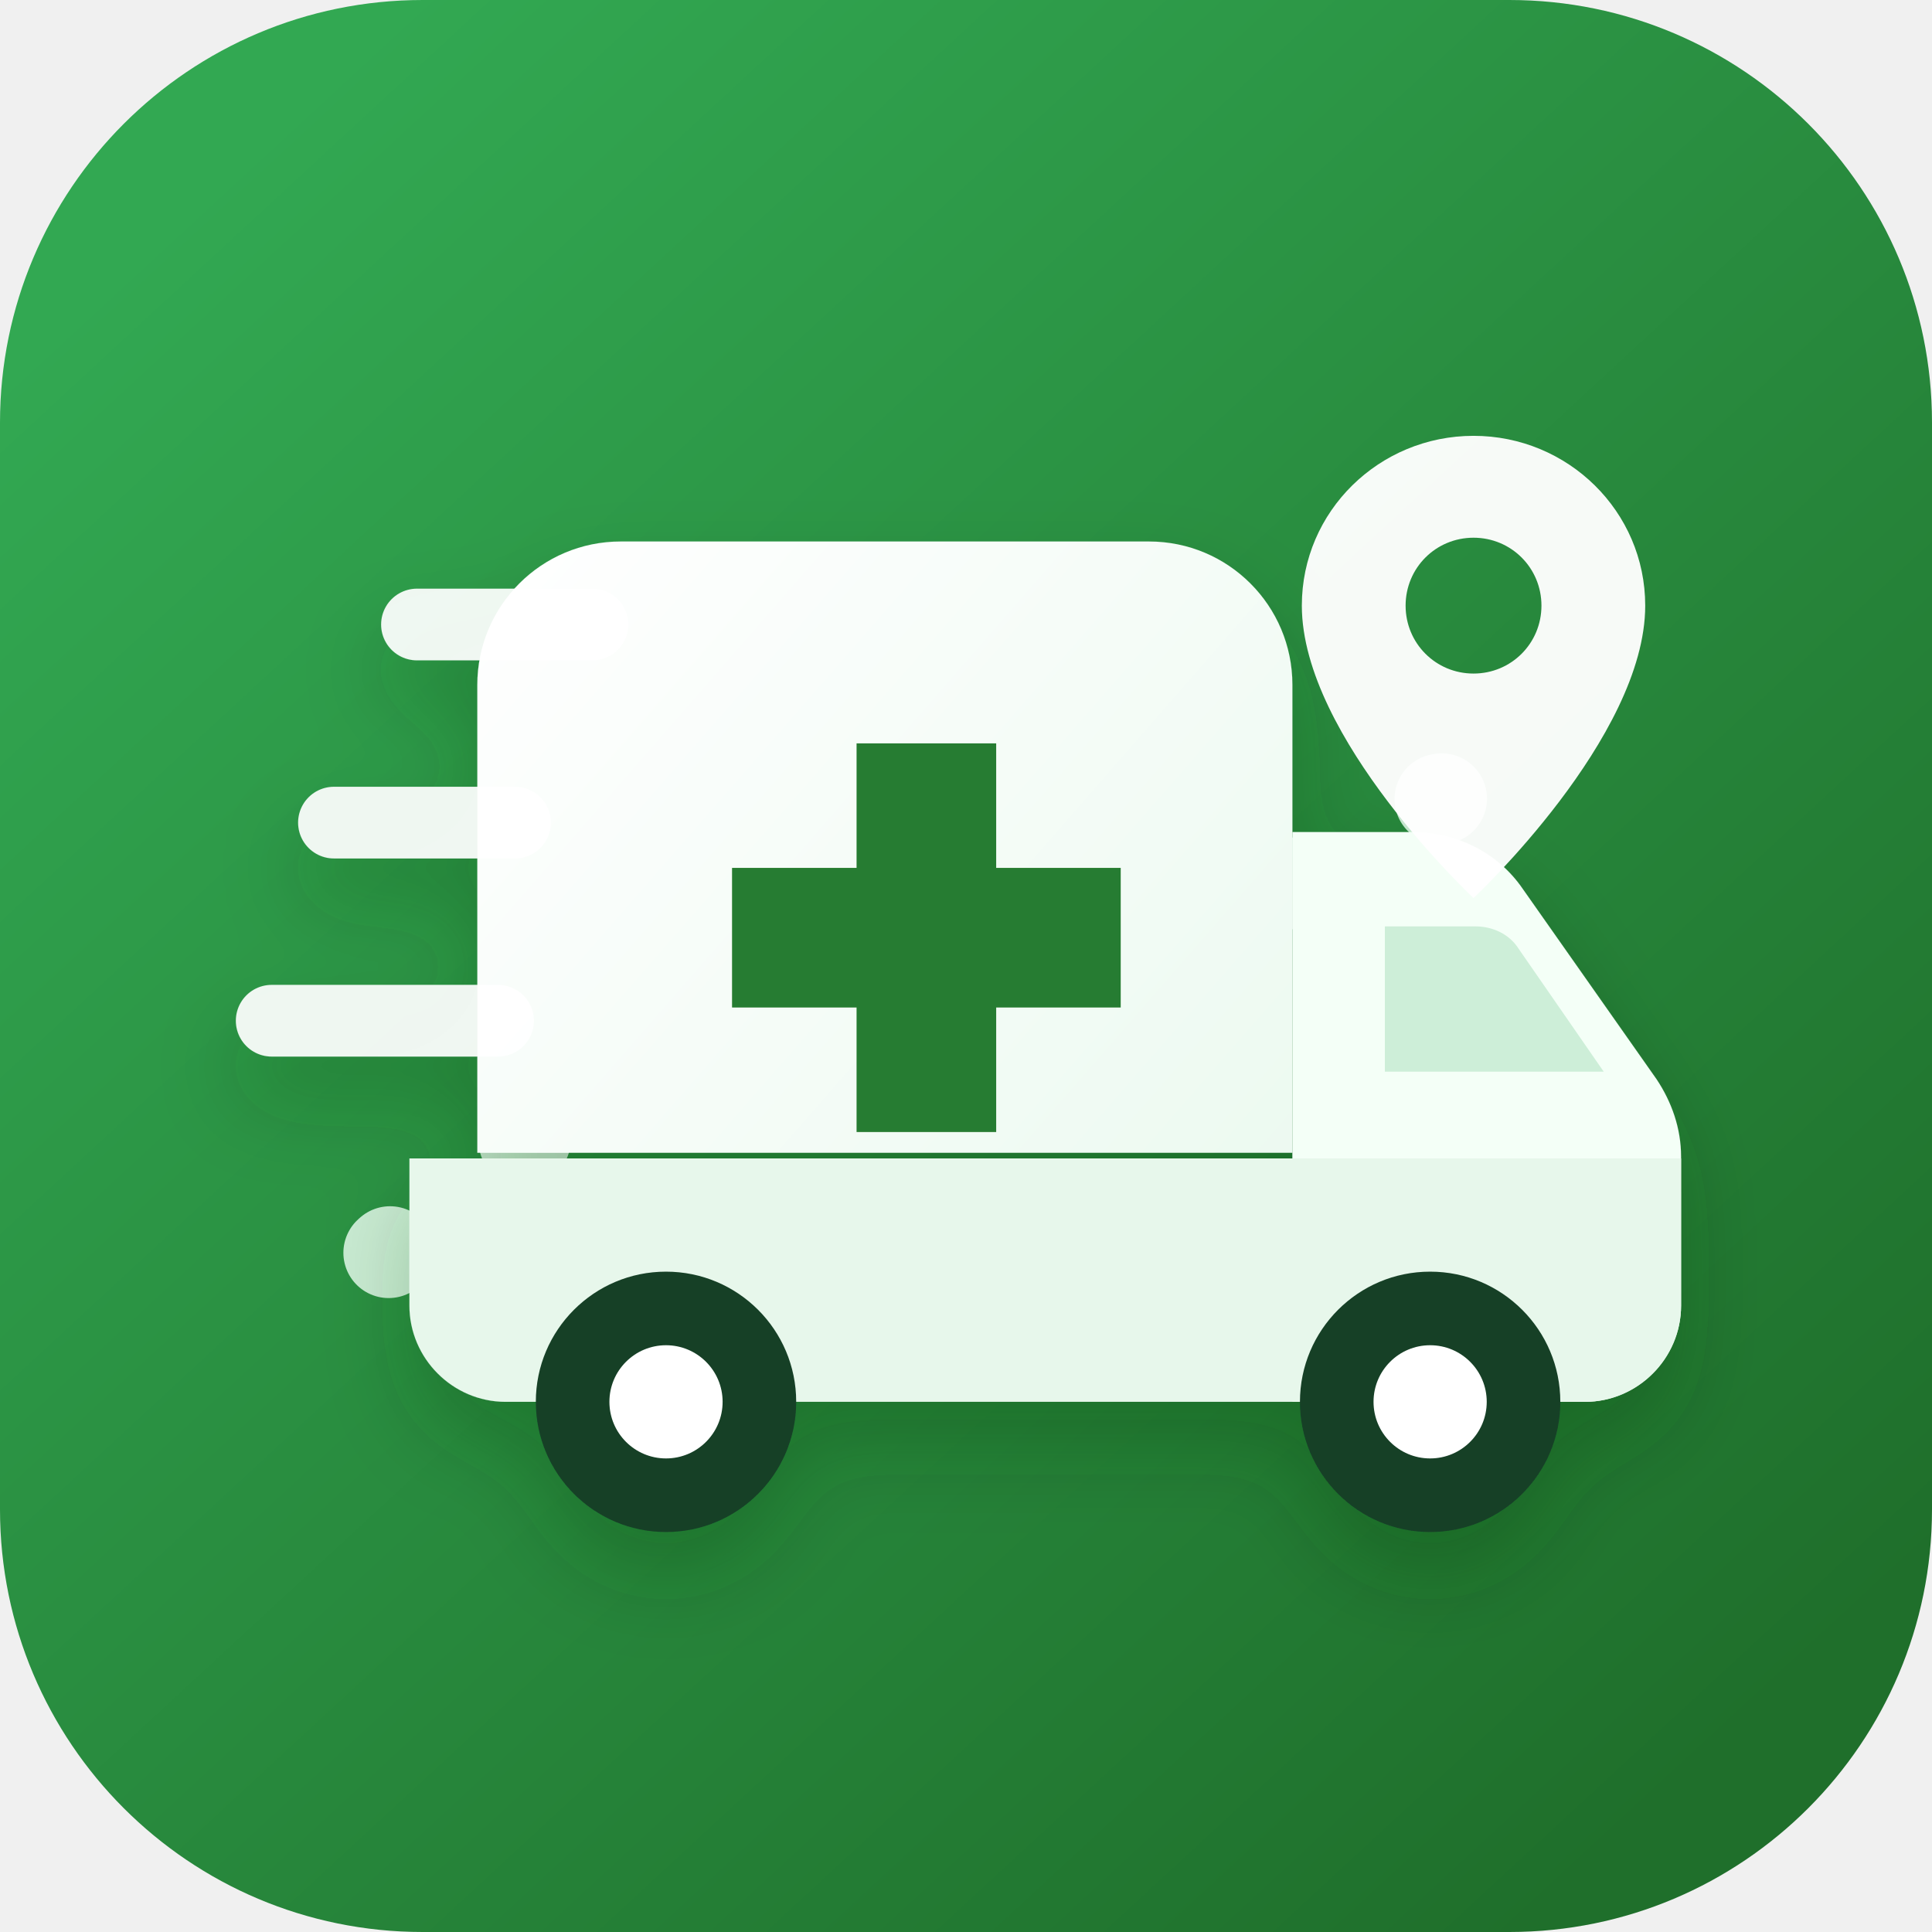
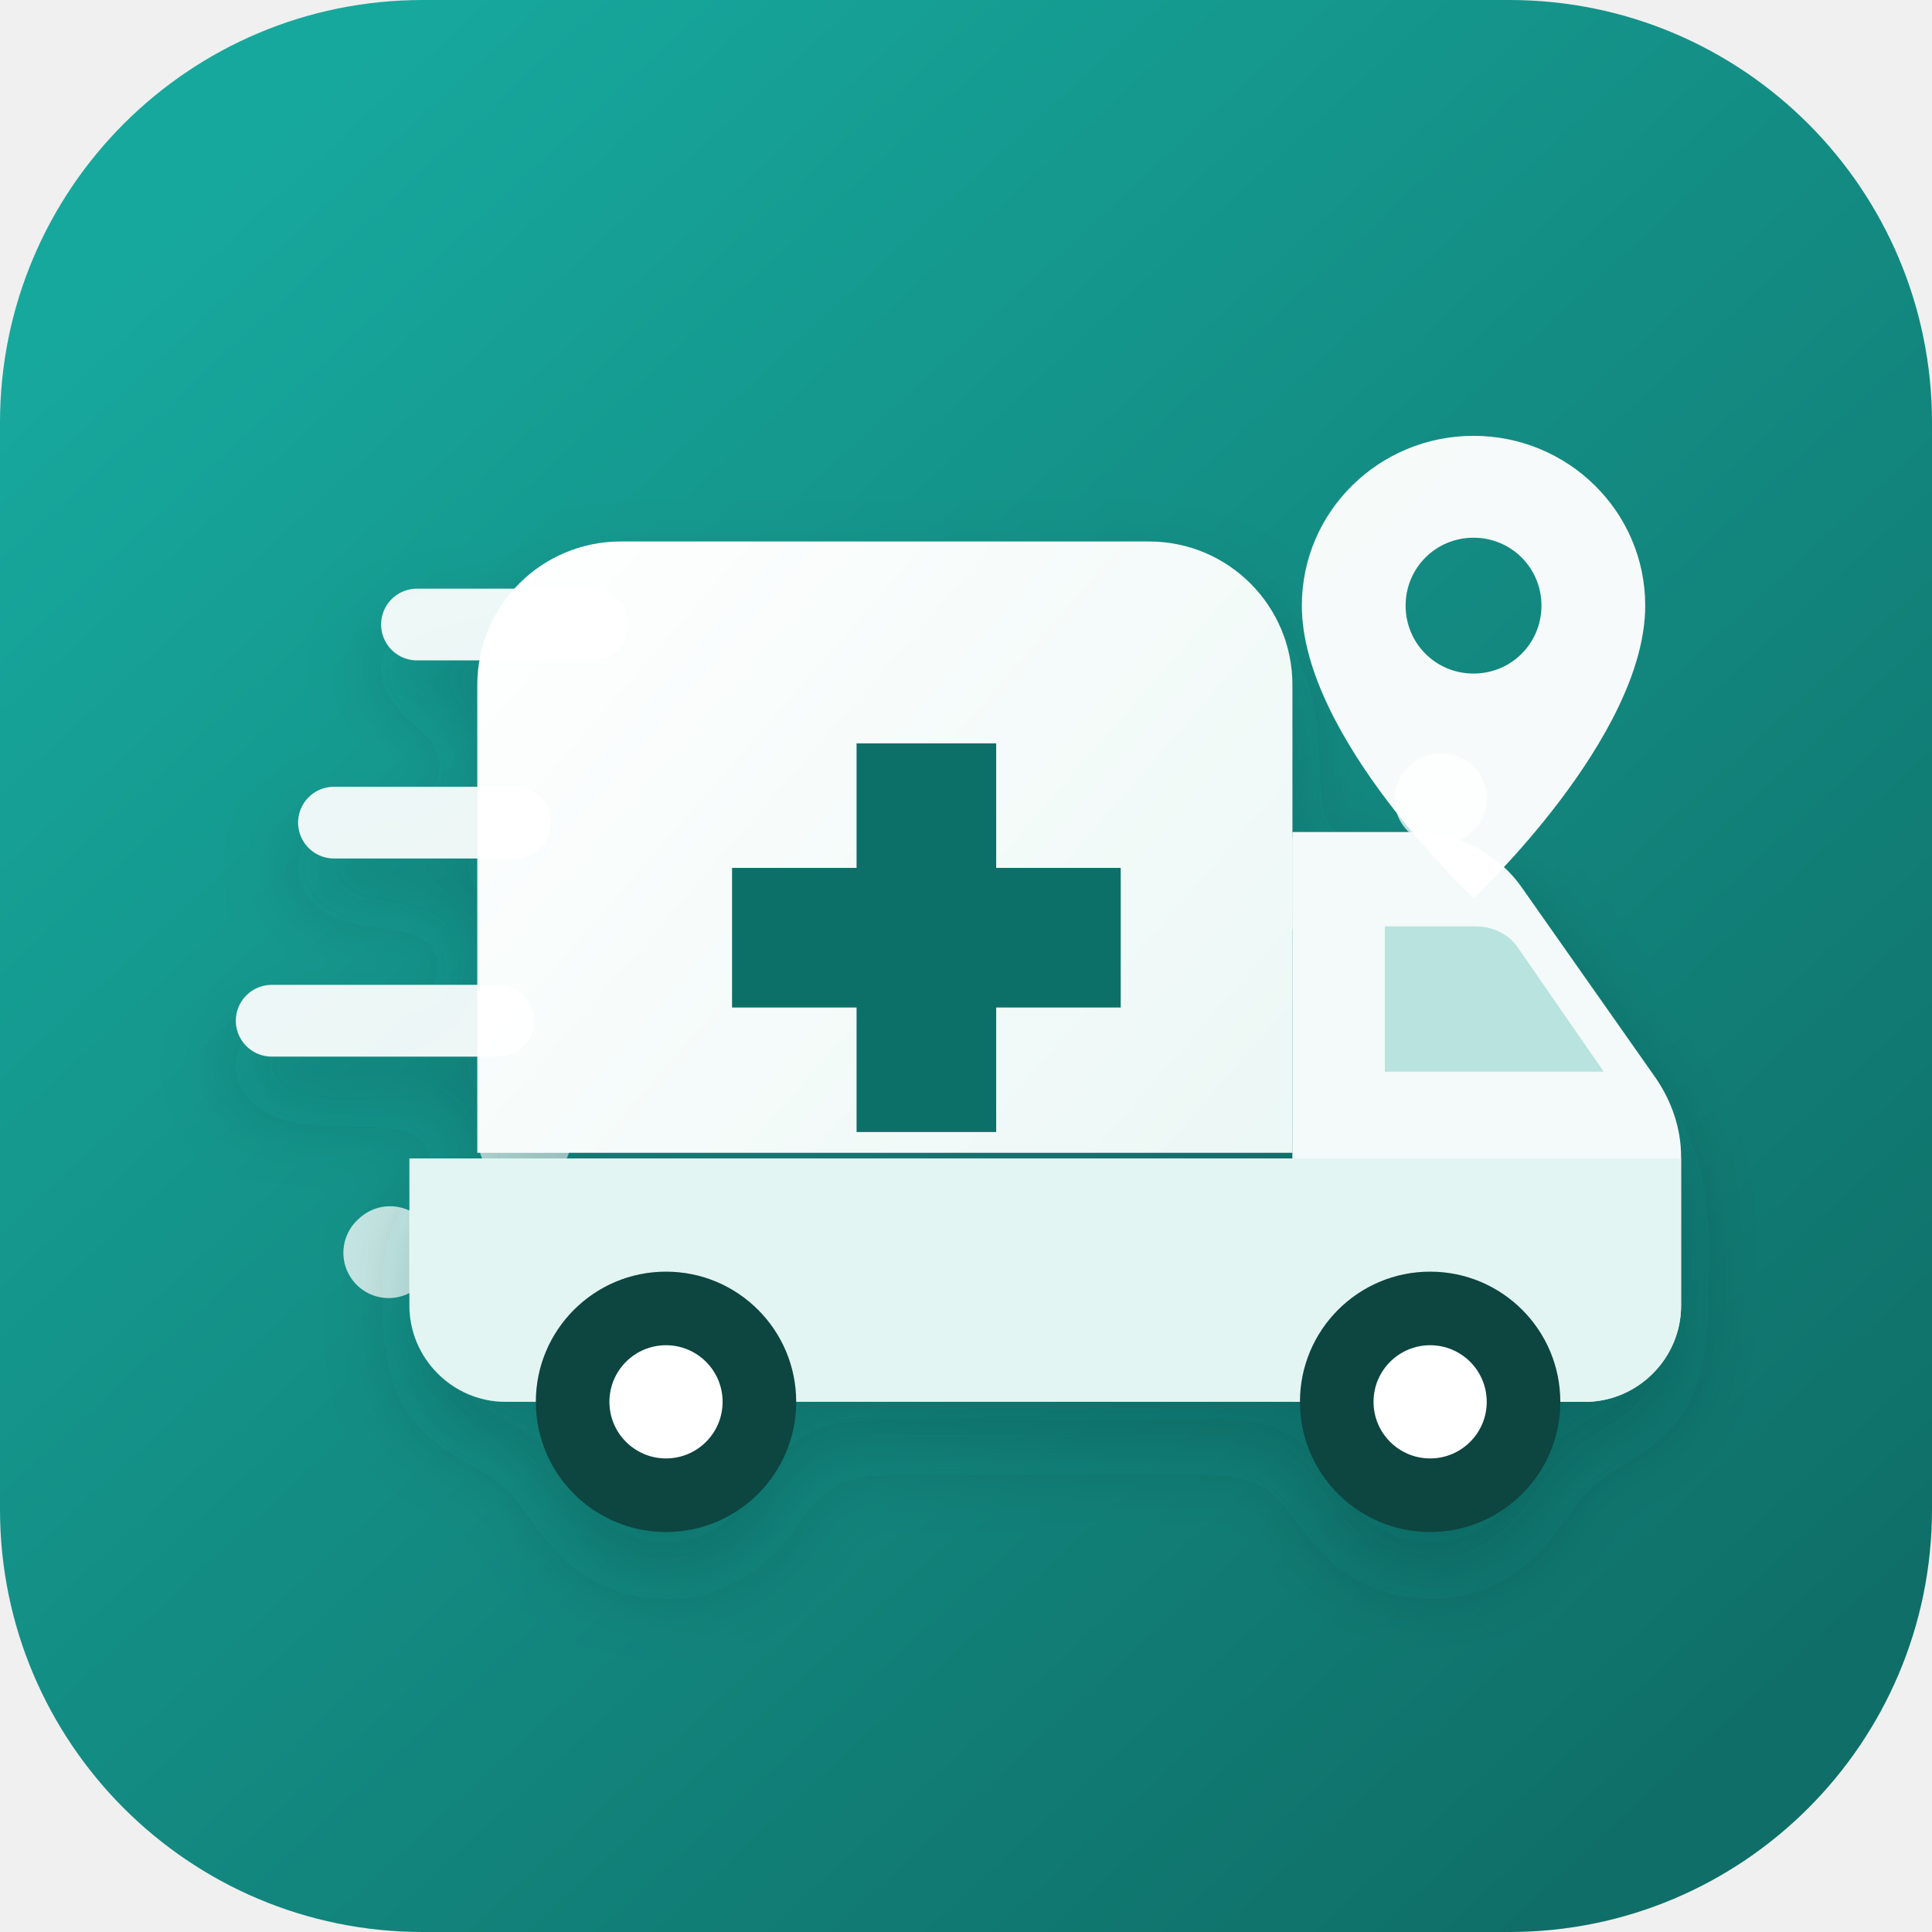
<svg xmlns="http://www.w3.org/2000/svg" viewBox="0 0 1024 1024" role="img" aria-label="Surgical Delivery app icon">
  <defs>
    <linearGradient id="bg" x1="120" y1="88" x2="904" y2="936" gradientUnits="userSpaceOnUse">
-       <stop offset="0" stop-color="#32a852" />
-       <stop offset="1" stop-color="#1f6f2b" />
+       <stop offset="0" stop-color="#17A89D" />
+       <stop offset="1" stop-color="#0F6F68" />
    </linearGradient>
    <linearGradient id="panel" x1="260" y1="276" x2="764" y2="716" gradientUnits="userSpaceOnUse">
      <stop offset="0" stop-color="#ffffff" />
-       <stop offset="1" stop-color="#e8f8ed" />
+       <stop offset="1" stop-color="#E7F6F3" />
    </linearGradient>
    <filter id="softShadow" x="-20%" y="-20%" width="140%" height="140%">
-       <feDropShadow dx="0" dy="24" stdDeviation="22" flood-color="#0b2f18" flood-opacity="0.22" />
+       <feDropShadow dx="0" dy="24" stdDeviation="22" flood-color="#073B38" flood-opacity="0.22" />
    </filter>
  </defs>
  <rect width="1024" height="1024" rx="224" fill="url(#bg)" />
-   <path d="M206 664c96-86 158-126 246-94 94 34 153 3 207-72 42-58 92-86 158-74" fill="none" stroke="#d9f5e1" stroke-width="48" stroke-linecap="round" stroke-dasharray="1 92" opacity="0.9" />
+   <path d="M206 664c96-86 158-126 246-94 94 34 153 3 207-72 42-58 92-86 158-74" fill="none" stroke="#D8F1EE" stroke-width="48" stroke-linecap="round" stroke-dasharray="1 92" opacity="0.9" />
  <g filter="url(#softShadow)">
    <path d="M253 363c0-42 34-76 76-76h280c42 0 76 34 76 76v248H253V363Z" fill="url(#panel)" />
-     <path d="M685 441h64c23 0 45 11 58 30l71 101c8 12 13 26 13 41v79c0 28-23 51-51 51H685V441Z" fill="#f4fff7" />
-     <path d="M734 491h48c9 0 18 4 23 12l45 65H734v-77Z" fill="#cdeed8" />
-     <path d="M217 614h674v78c0 28-23 51-51 51H268c-28 0-51-23-51-51v-78Z" fill="#e7f7eb" />
-     <circle cx="353" cy="743" r="69" fill="#163f26" />
+     <path d="M685 441h64c23 0 45 11 58 30l71 101c8 12 13 26 13 41v79c0 28-23 51-51 51H685V441Z" fill="#F3FAF9" />
+     <path d="M734 491h48c9 0 18 4 23 12l45 65H734v-77Z" fill="#B8E3DE" />
+     <path d="M217 614h674v78c0 28-23 51-51 51H268c-28 0-51-23-51-51v-78Z" fill="#E3F5F2" />
+     <circle cx="353" cy="743" r="69" fill="#0D4440" />
    <circle cx="353" cy="743" r="30" fill="#ffffff" />
-     <circle cx="758" cy="743" r="69" fill="#163f26" />
+     <circle cx="758" cy="743" r="69" fill="#0D4440" />
    <circle cx="758" cy="743" r="30" fill="#ffffff" />
-     <path d="M454 394h74v66h66v74h-66v66h-74v-66h-66v-74h66v-66Z" fill="#287c30" />
+     <path d="M454 394h74v66h66v74h-66v66h-74v-66h-66v-74h66v-66Z" fill="#0F6F68" />
    <path d="M221 331h93M177 436h96M144 541h120" stroke="#ffffff" stroke-width="38" stroke-linecap="round" opacity="0.92" />
  </g>
  <path d="M781 231c-50 0-91 40-91 90 0 70 91 155 91 155s91-85 91-155c0-50-41-90-91-90Zm0 126c-20 0-36-16-36-36s16-36 36-36 36 16 36 36-16 36-36 36Z" fill="#ffffff" opacity="0.96" />
</svg>
